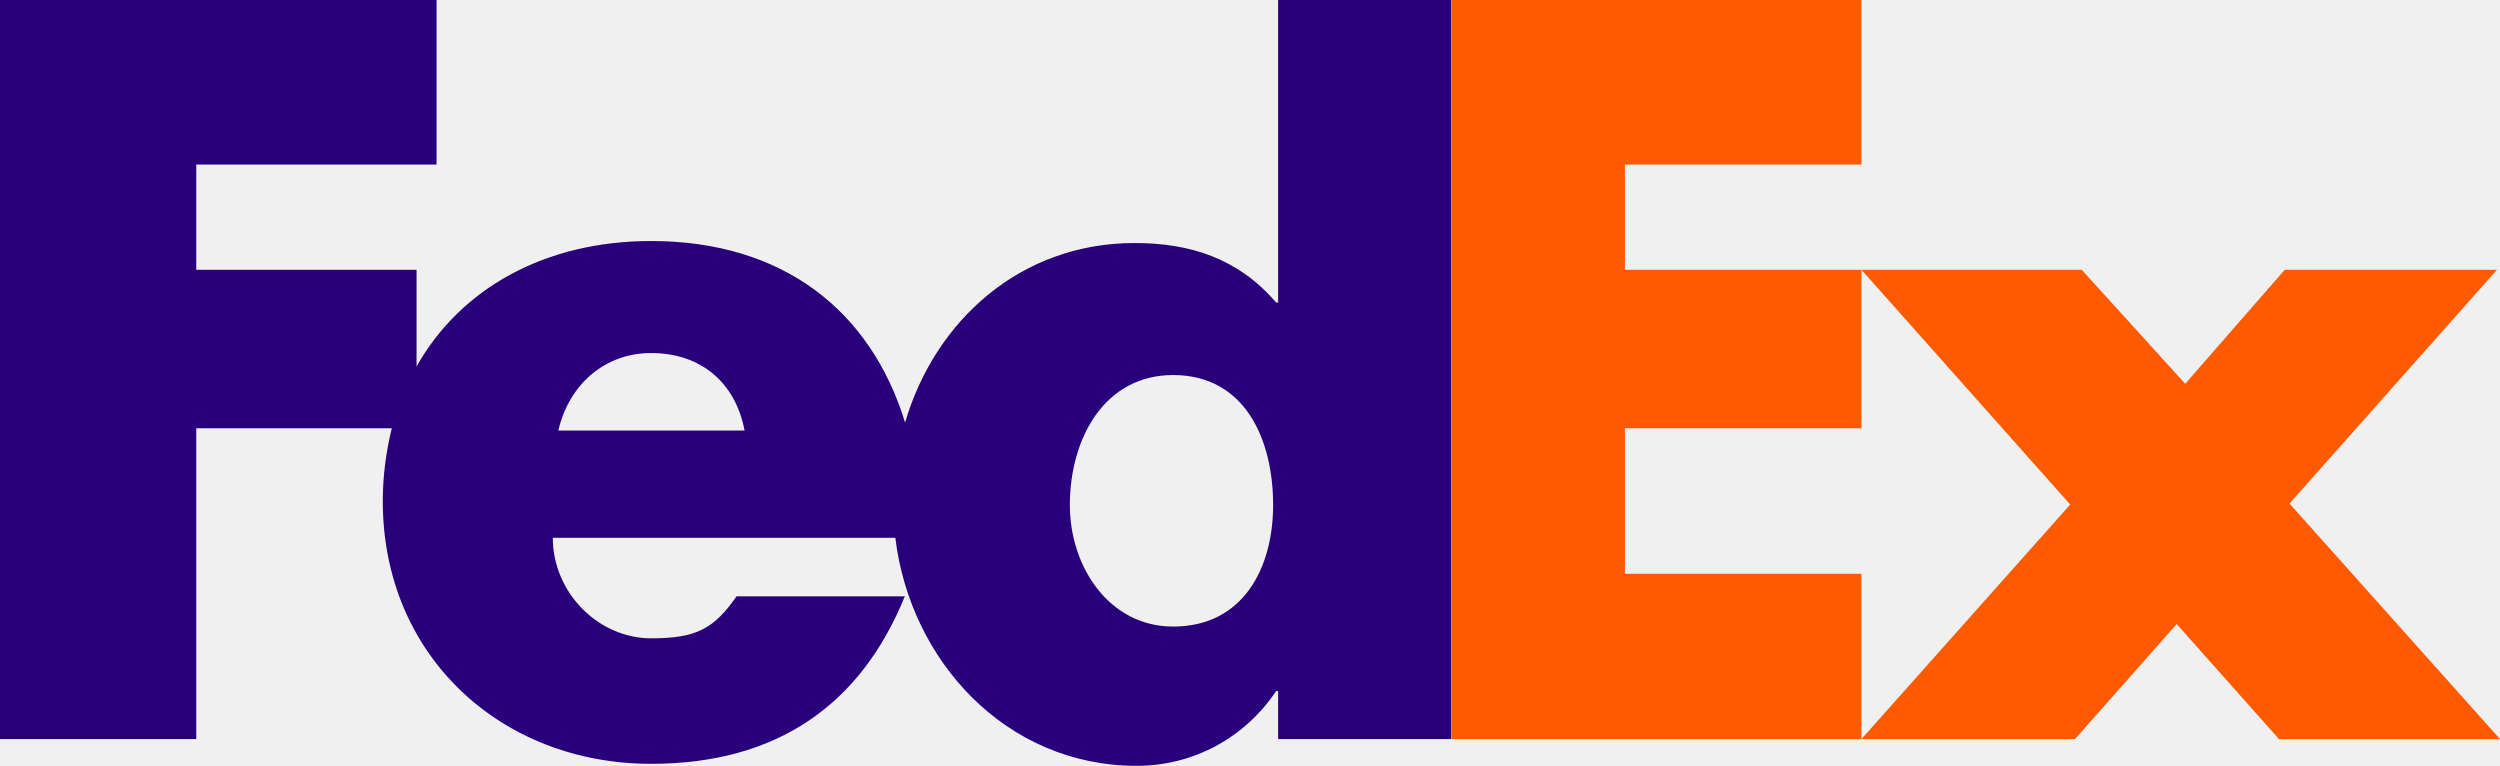
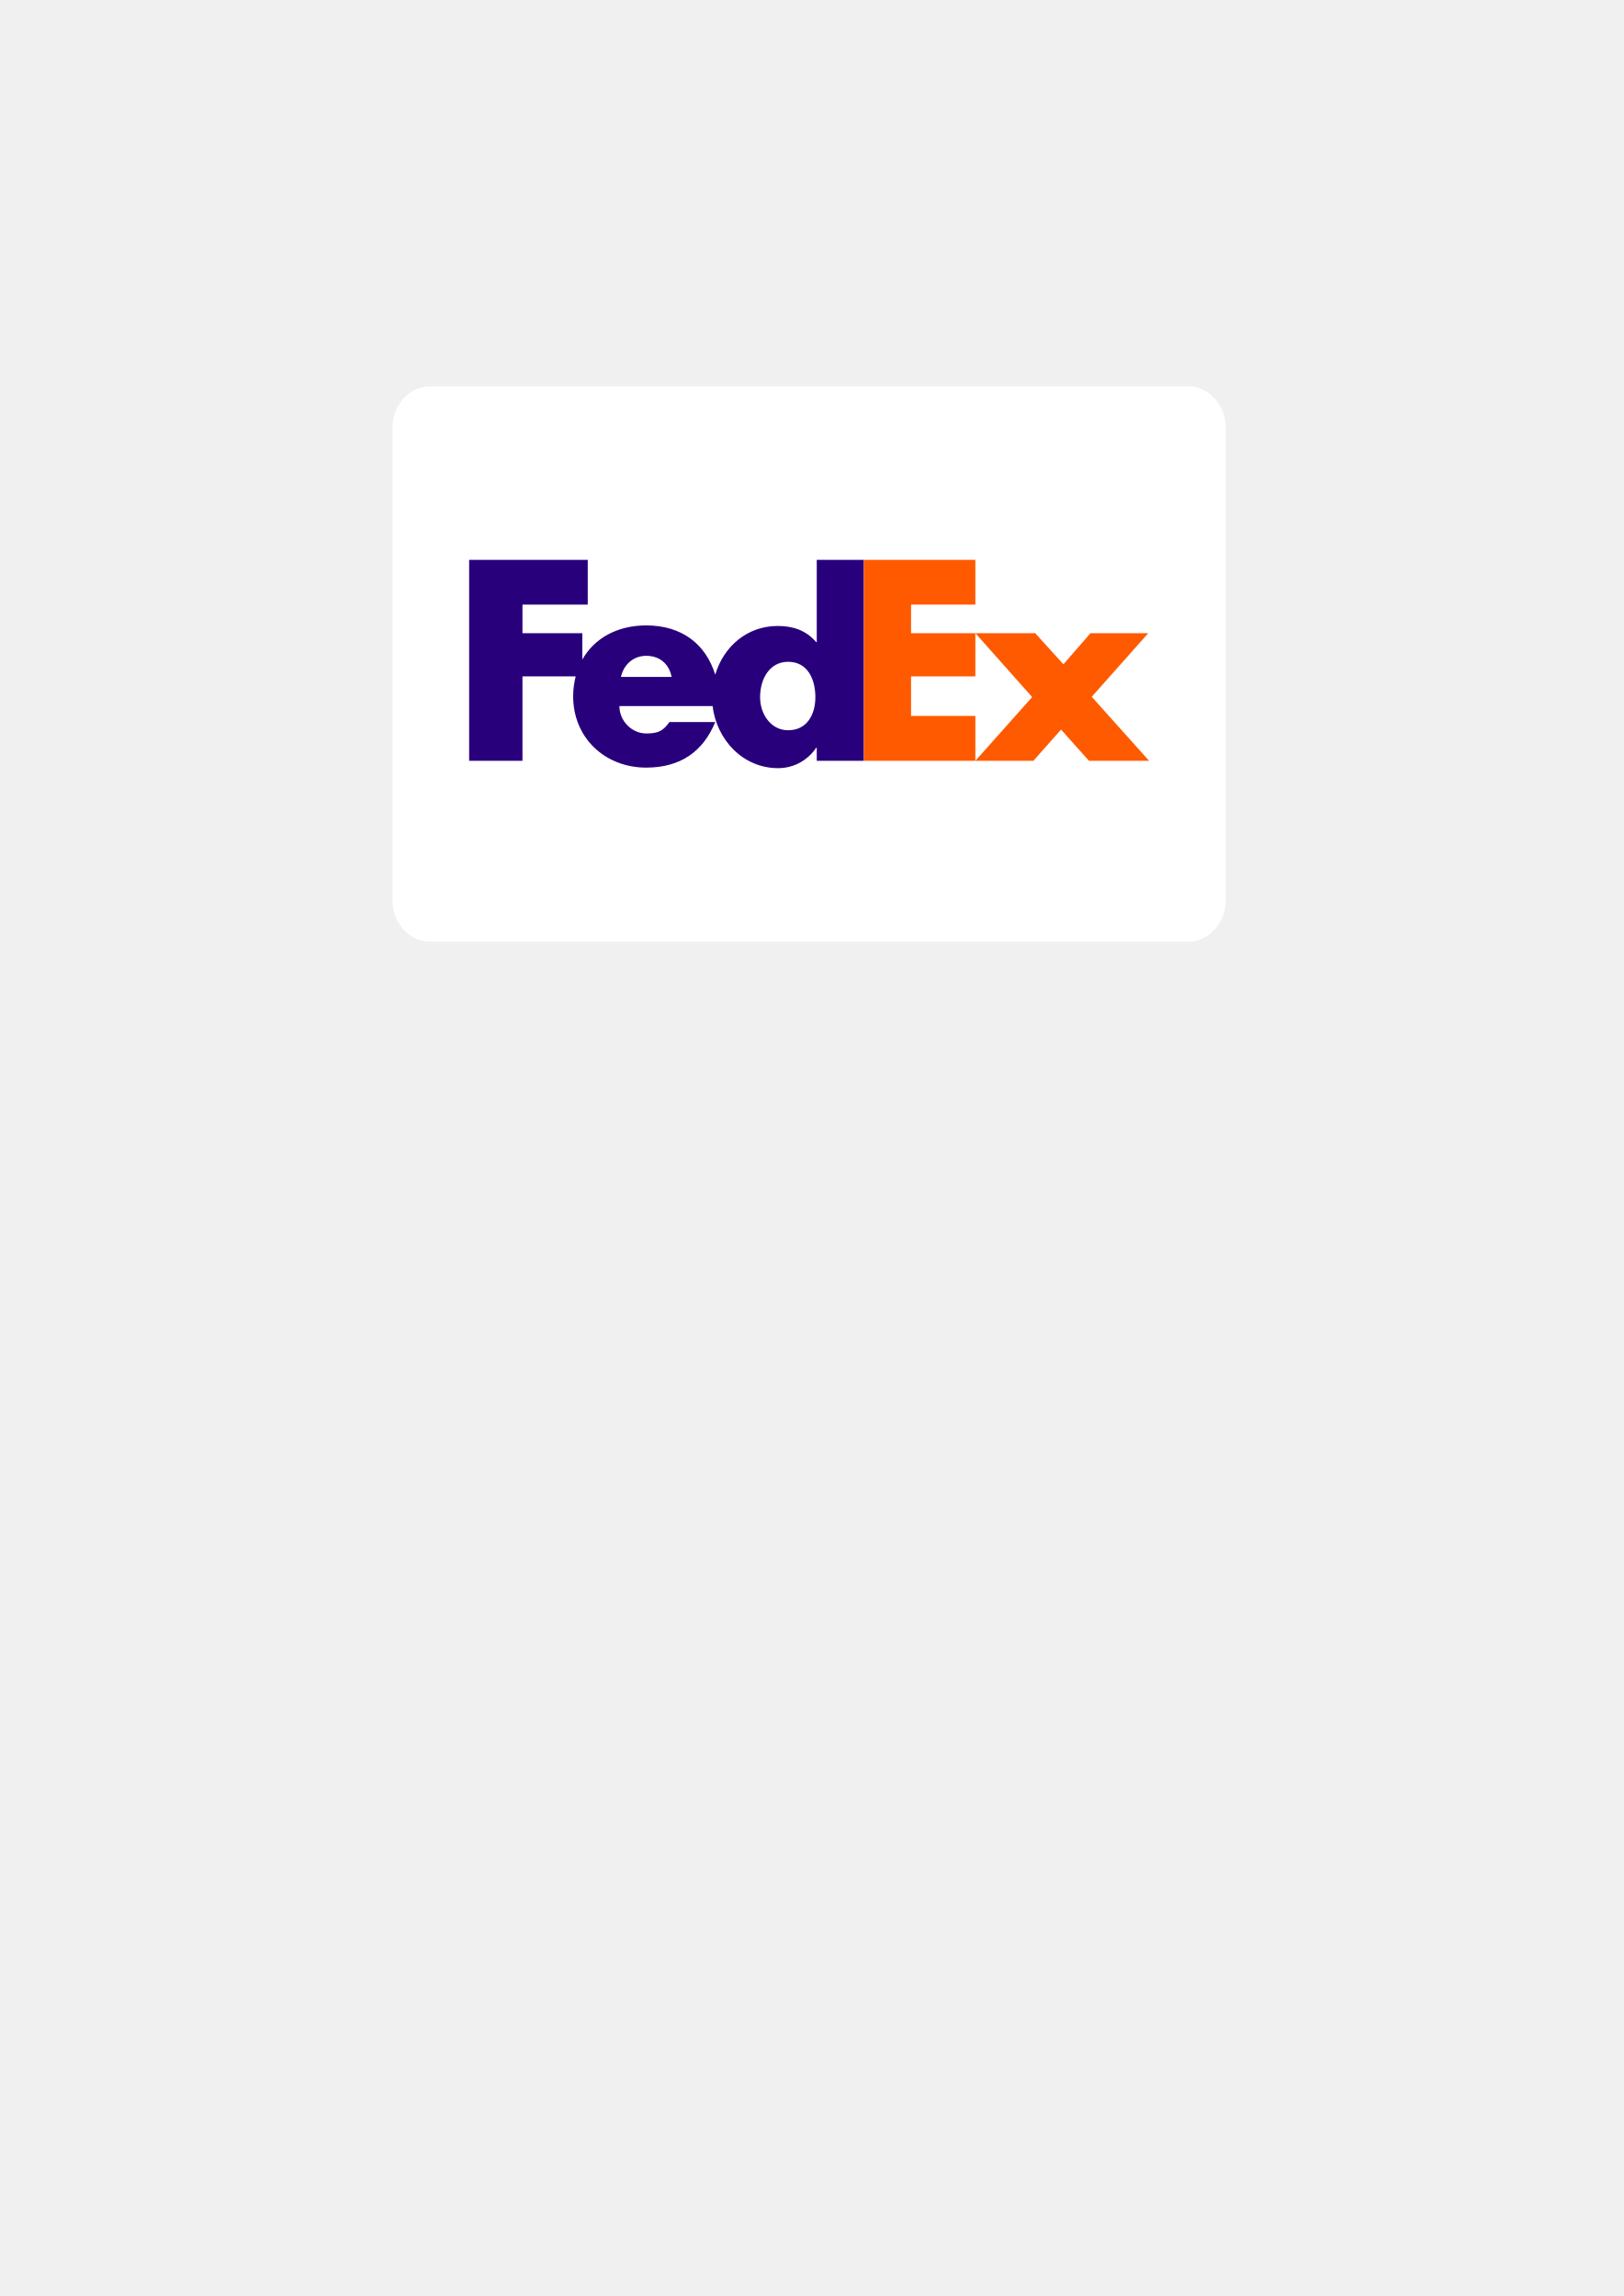
- <svg xmlns="http://www.w3.org/2000/svg" xml:space="preserve" width="9999" height="3063" preserveAspectRatio="xMidYMid meet" version="1.1" style="shape-rendering:geometricPrecision; text-rendering:geometricPrecision; image-rendering:optimizeQuality; fill-rule:evenodd; clip-rule:evenodd" viewBox="826 1548 9999 3063">
+ <svg xmlns="http://www.w3.org/2000/svg" xml:space="preserve" width="11.693in" height="16.535in" preserveAspectRatio="xMidYMid meet" version="1.1" style="shape-rendering:geometricPrecision; text-rendering:geometricPrecision; image-rendering:optimizeQuality; fill-rule:evenodd; clip-rule:evenodd" viewBox="0 0 11693 16535" enable-background="new 0 0 1000 1000">
  <defs>
    <style type="text/css">
   
-     .fil1 {fill:#29007C}
-     .fil0 {fill:#FF5A00}
+     .fil2 {fill:#29007C}
+     .fil1 {fill:#FF5A00}
+     .fil0 {fill:white}
   
  </style>
  </defs>
  <g id="Layer_x0020_1">
-     <g id="_2274736398176">
-       <g id="_1775886446384">
-         <g id="_1775874991840">
-           <g>
-             <path class="fil0" d="M9941 4504l-409 -460 -407 460 -854 0 835 -938 -835 -939 881 0 414 456 398 -456 849 0 -830 935 842 942 -884 0zm-3310 0l0 -2956 1640 0 0 658 -946 0 0 421 946 0 0 634 -946 0 0 582 946 0 0 661 -1640 0 0 0 0 0z" />
+     <rect class="fil0" x="2826" y="2782" width="6000" height="4000" rx="272" ry="300" />
+     <g id="_2535102208480">
+       <g id="_2274736398176">
+         <g id="_1775886446384">
+           <g id="_1775874991840">
+             <g>
+               <path class="fil1" d="M7841 5479l-201 -225 -199 225 -418 0 409 -459 -409 -460 431 0 203 224 195 -224 416 0 -407 458 413 461 -433 0 0 0zm-1621 0l0 -1447 803 0 0 322 -463 0 0 206 463 0 0 311 -463 0 0 285 463 0 0 323 -803 0 0 0 0 0z" />
+             </g>
+             <path class="fil2" d="M5881 4032l0 592 -4 0c-75,-86 -169,-116 -277,-116 -223,0 -391,151 -450,351 -68,-220 -240,-355 -497,-355 -209,0 -374,93 -460,246l0 -190 -431 0 0 -206 470 0 0 -322 -854 0 0 1447 384 0 0 -608 383 0c-11,46 -18,94 -18,141 0,1 0,1 0,2 0,302 231,514 526,514 247,0 410,-116 497,-328l-330 0c-45,63 -78,82 -167,82 -104,0 -193,-90 -193,-197l671 0c29,240 216,447 472,447 111,0 212,-55 274,-147l4 0 0 94 338 0 0 -1447 -338 0 0 0 0 0 0 0 0 0 0 0zm-1410 843c21,-92 92,-152 182,-152 98,0 165,59 183,152l-365 0zm1204 384c-125,0 -202,-117 -202,-238 0,-130 67,-255 202,-255 140,0 196,125 196,255 0,123 -59,238 -196,238z" />
          </g>
-           <path class="fil1" d="M5938 1548l0 1210 -8 0c-152,-177 -344,-238 -566,-238 -455,0 -798,309 -918,718 -138,-450 -491,-726 -1016,-726 -426,0 -763,191 -938,502l0 -387 -881 0 0 -421 961 0 0 -658 -1746 0 0 2956 785 0 0 -1243 782 0c-23,94 -36,192 -36,289 0,1 0,2 0,3 0,617 472,1050 1073,1050 505,0 839,-237 1015,-670l-673 0c-91,130 -160,168 -342,168 -211,0 -393,-183 -393,-402l1370 0c59,490 441,912 965,912 226,0 432,-111 558,-299l8 0 0 192 692 0 0 -2956 -692 0 0 0 0 0 0 0 0 0zm-2879 1722c44,-188 189,-310 371,-310 200,0 338,119 374,310l-745 0zm2459 784c-255,0 -413,-238 -413,-486 0,-266 138,-520 413,-520 286,0 400,255 400,520 0,252 -120,486 -400,486z" />
        </g>
      </g>
    </g>
  </g>
</svg>
